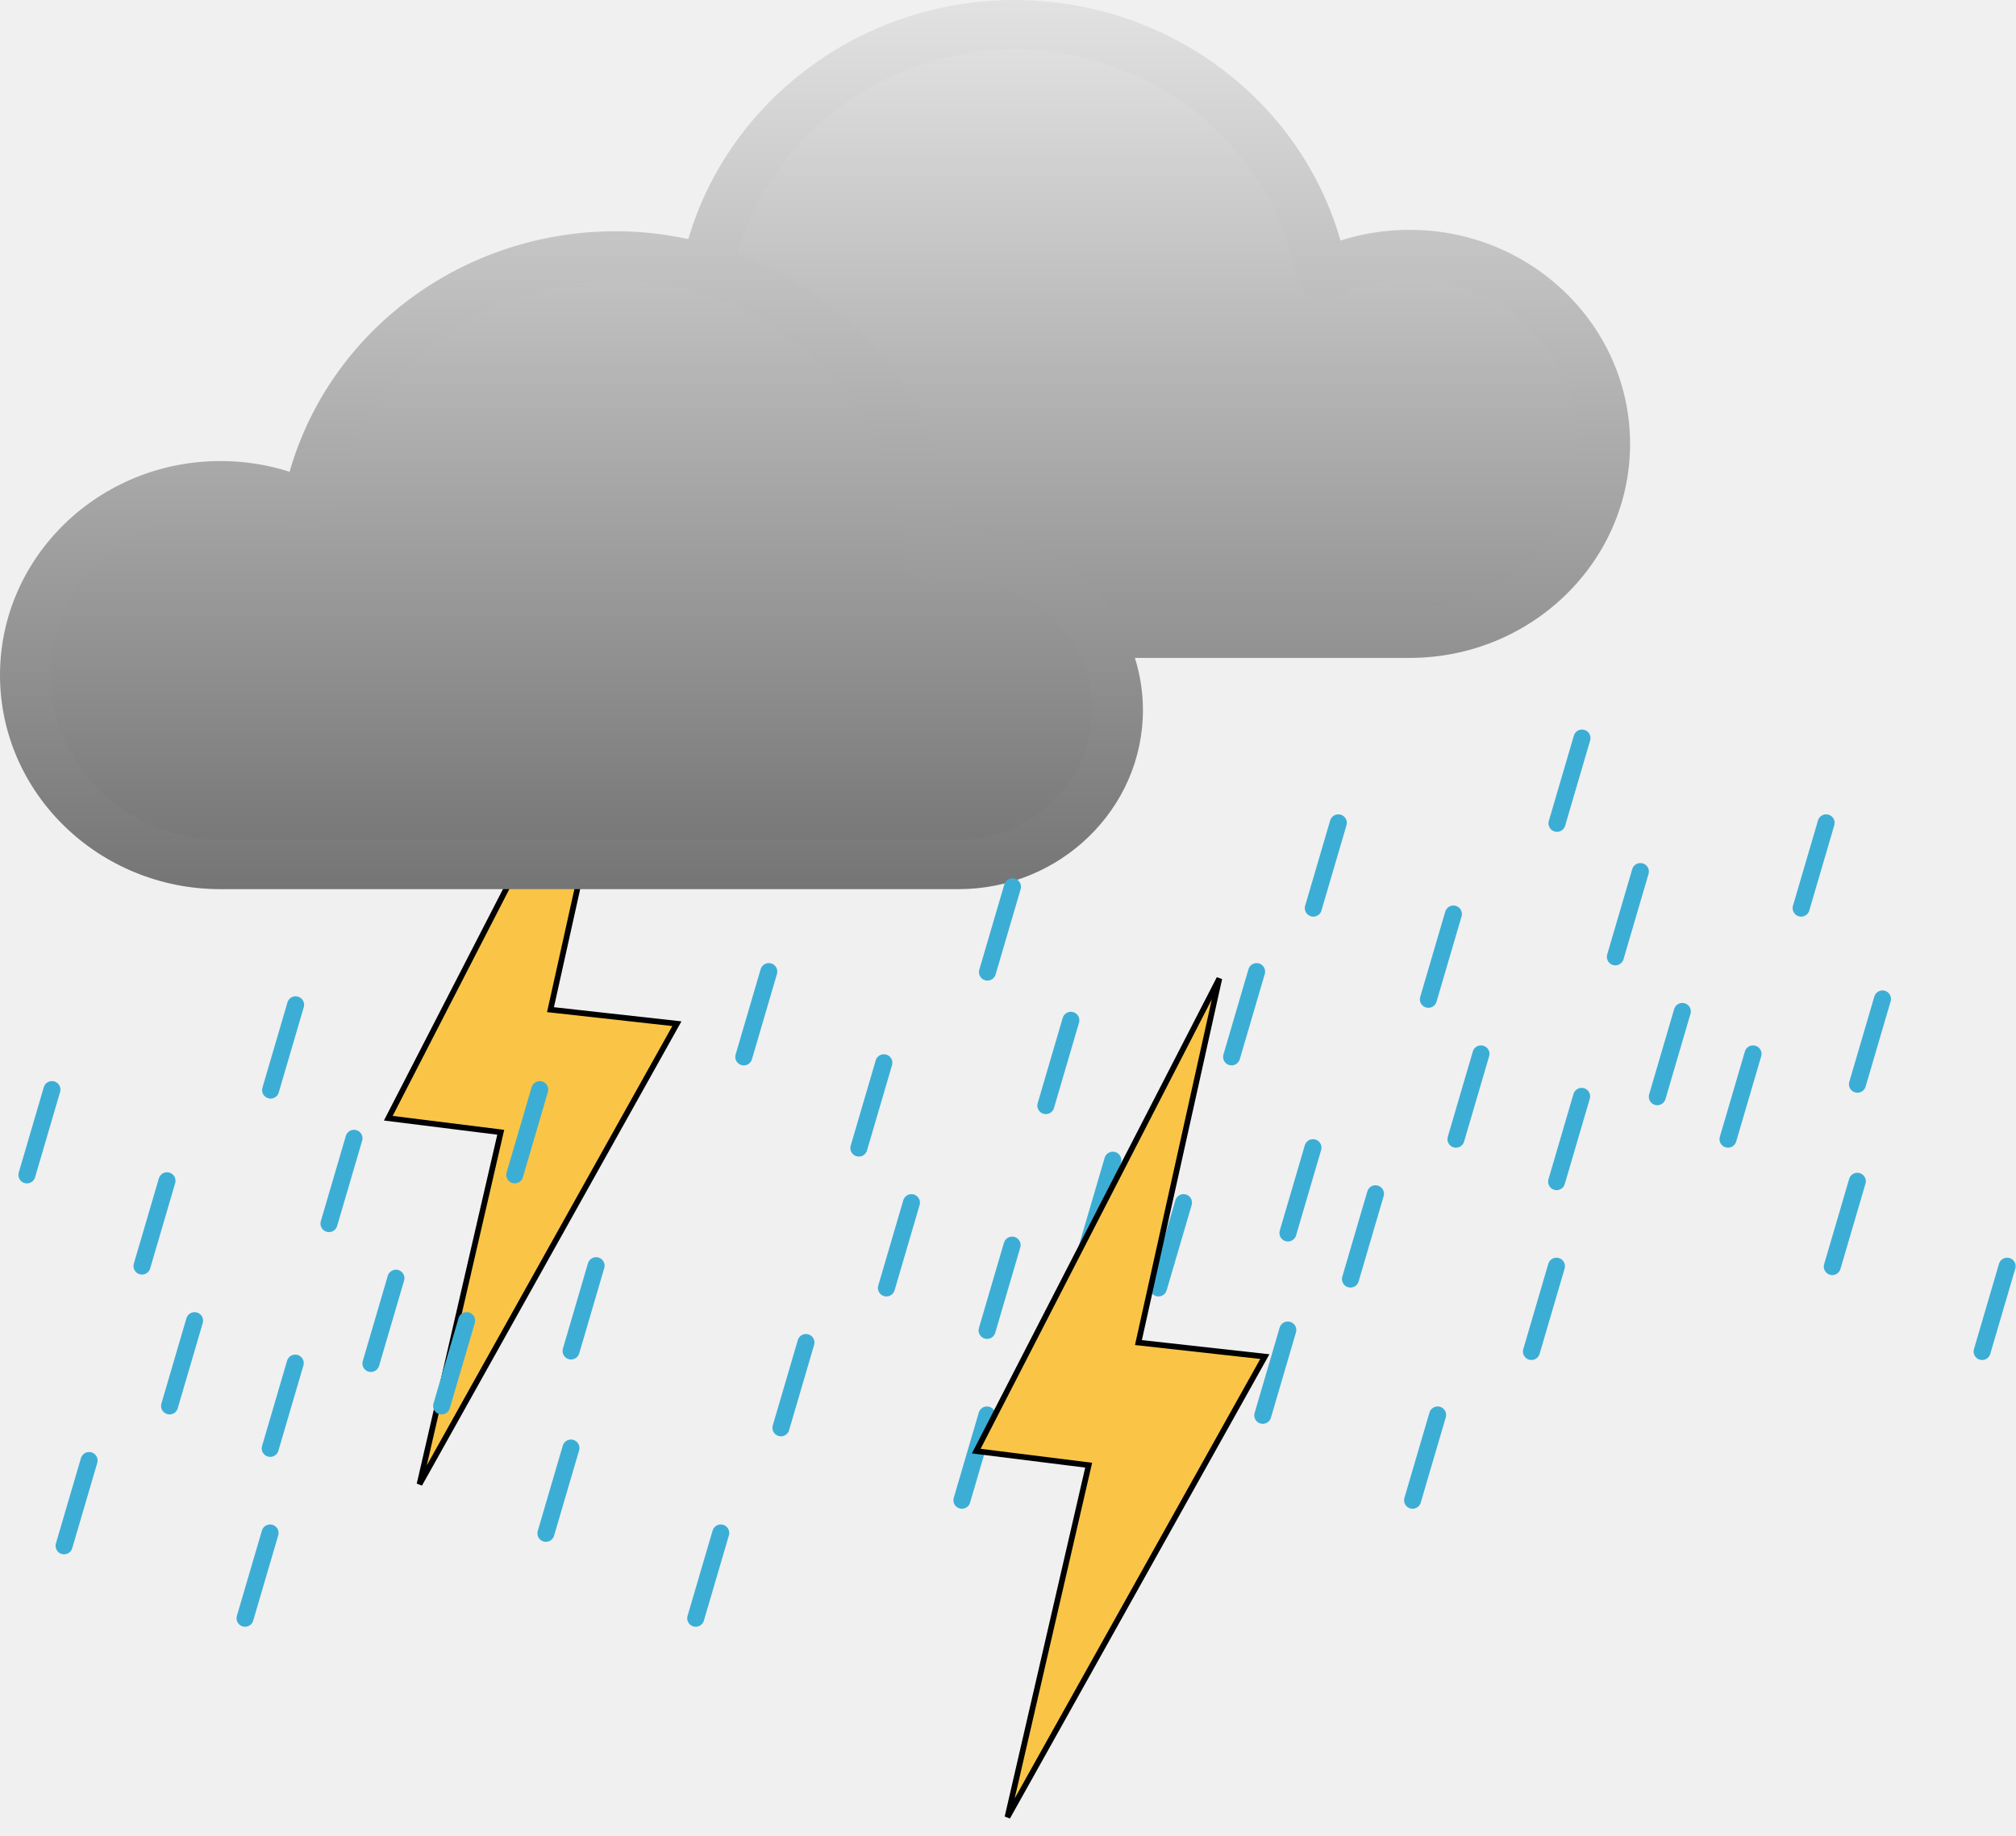
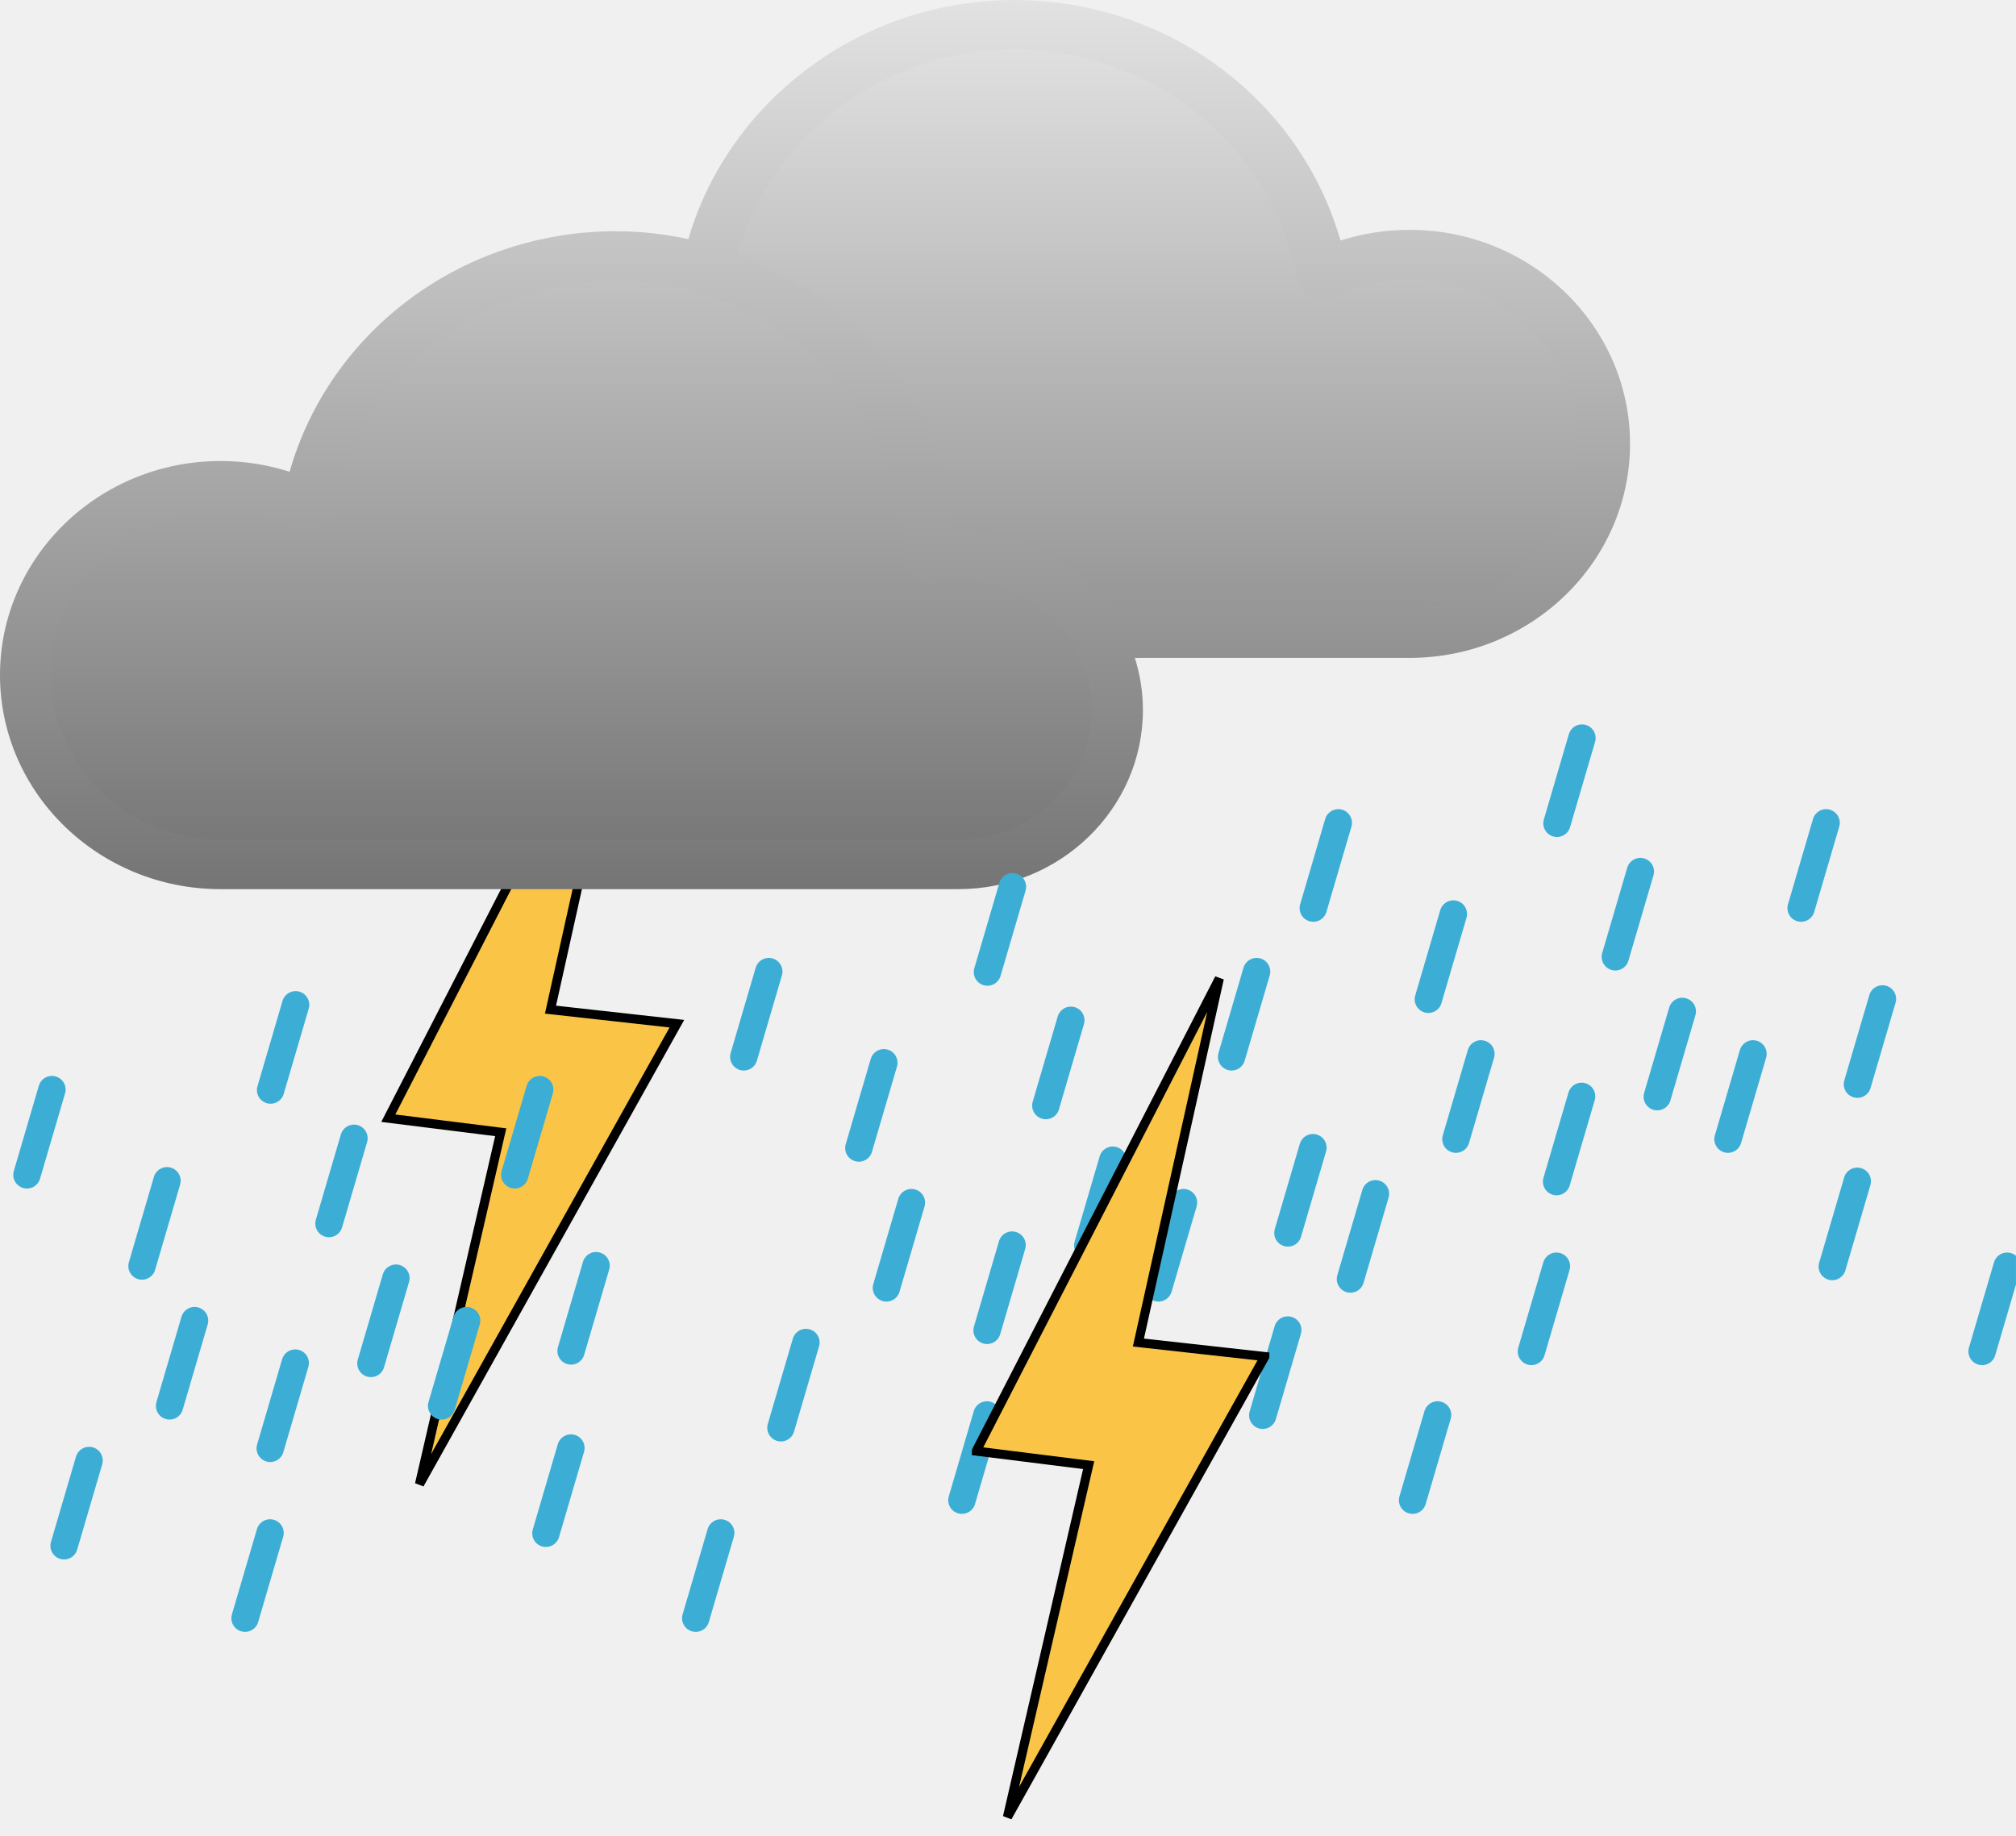
- <svg xmlns="http://www.w3.org/2000/svg" width="1423" height="1296" viewBox="0 0 1423 1296" fill="none">
-   <path d="M390.779 712.988L477.784 722.655L296.108 1047.76L352.949 801.45L353.447 799.29L351.248 799.015L274.087 789.37L445.681 455.715L389.048 710.566L388.564 712.742L390.779 712.988Z" fill="#FAC546" stroke="black" stroke-width="4" />
-   <path d="M294.233 223.851L234.507 309.998L210.354 343.262H200.253H176.978L78.607 363.733C61.626 388.184 26.259 438.109 20.638 442.203C15.017 446.297 18.296 484.85 20.638 503.614L59.723 578.673L104.078 591.893L152.385 611.937H483.509H701.77L749.199 579.952L790.04 507.879L781.257 445.615H992.931L1074.61 423.012L1135.66 326.204L1105.79 233.66L1016.21 175.66L937.597 187.601L908.613 124.057L811.12 32.793L738.22 18.72L621.843 32.793L536.647 109.984L505.906 175.66C497.708 179.641 479.996 187.601 474.726 187.601C469.456 187.601 424.516 179.641 402.704 175.66L294.233 223.851Z" fill="url(#paint0_linear_670_1433)" />
-   <path d="M995.004 162.242C978.168 162.242 961.822 164.783 946.195 169.812C917.754 70.245 824.125 0 715.783 0C608.779 0 514.742 70.103 485.862 168.789C469.371 165.271 452.328 163.232 434.788 163.232C326.466 163.232 232.853 233.458 204.411 333.043C188.785 327.997 172.441 325.455 155.603 325.455C69.805 325.455 0 393.228 0 476.547C0 559.885 69.805 627.673 155.603 627.673H676.526C748.334 627.673 806.744 570.933 806.744 501.202C806.744 488.4 804.716 476.069 801.059 464.425H995.004C1080.8 464.425 1150.59 396.655 1150.59 313.334C1150.59 230.013 1080.8 162.242 995.004 162.242ZM676.526 592.756H155.603C89.626 592.756 35.956 540.62 35.956 476.547C35.956 412.493 89.626 360.372 155.603 360.372C174.442 360.372 192.438 364.5 209.116 372.649C214.173 375.121 220.124 375.121 225.216 372.665C230.289 370.21 233.872 365.573 234.89 360.151C252.359 266.278 336.436 198.149 434.788 198.149C546.115 198.149 637.269 286.072 637.954 394.148C637.99 399.314 640.377 404.207 644.467 407.498C648.575 410.788 654.001 412.135 659.199 411.215C664.957 410.192 670.785 409.663 676.526 409.663C728.495 409.663 770.788 450.734 770.788 501.202C770.788 551.685 728.495 592.756 676.526 592.756ZM995.004 429.508H783.709C759.583 395.661 718.86 373.753 672.981 374.797C664.781 285.147 603.606 209.965 520.33 178.767C544.69 94.686 624.699 34.917 715.783 34.917C814.153 34.917 898.248 103.047 915.718 196.92C916.737 202.343 920.318 206.98 925.373 209.435C930.431 211.891 936.417 211.907 941.473 209.419C958.169 201.285 976.183 197.159 995.004 197.159C1060.96 197.159 1114.63 249.28 1114.63 313.334C1114.63 377.389 1060.96 429.508 995.004 429.508Z" fill="url(#paint1_linear_670_1433)" />
-   <path d="M696.998 686.215L714.664 626" stroke="#3CAED6" stroke-width="12" stroke-linecap="round" />
-   <path d="M997.079 1059.05L1014.75 998.838" stroke="#3CAED6" stroke-width="12" stroke-linecap="round" />
-   <path d="M817.722 909.178L835.388 848.963" stroke="#3CAED6" stroke-width="12" stroke-linecap="round" />
-   <path d="M606.223 810.437L623.889 750.222" stroke="#3CAED6" stroke-width="12" stroke-linecap="round" />
-   <path d="M869.328 746.075L886.994 685.861" stroke="#3CAED6" stroke-width="12" stroke-linecap="round" />
-   <path d="M625.683 909.178L643.349 848.963" stroke="#3CAED6" stroke-width="12" stroke-linecap="round" />
-   <path d="M551.226 1007.92L568.892 947.703" stroke="#3CAED6" stroke-width="12" stroke-linecap="round" />
-   <path d="M678.967 1059.05L696.633 998.838" stroke="#3CAED6" stroke-width="12" stroke-linecap="round" />
-   <path d="M767.812 879.2L785.478 818.986" stroke="#3CAED6" stroke-width="12" stroke-linecap="round" />
-   <path d="M525 746.075L542.666 685.861" stroke="#3CAED6" stroke-width="12" stroke-linecap="round" />
-   <path d="M738.204 780.457L755.87 720.243" stroke="#3CAED6" stroke-width="12" stroke-linecap="round" />
-   <path d="M696.736 939.153L714.402 878.939" stroke="#3CAED6" stroke-width="12" stroke-linecap="round" />
-   <path d="M891.332 999.103L908.998 938.888" stroke="#3CAED6" stroke-width="12" stroke-linecap="round" />
-   <path d="M909.093 870.384L926.759 810.169" stroke="#3CAED6" stroke-width="12" stroke-linecap="round" />
-   <path d="M1099 581.215L1116.66 521" stroke="#3CAED6" stroke-width="12" stroke-linecap="round" />
-   <path d="M1399.08 954.053L1416.75 893.838" stroke="#3CAED6" stroke-width="12" stroke-linecap="round" />
-   <path d="M1219.72 804.178L1237.39 743.963" stroke="#3CAED6" stroke-width="12" stroke-linecap="round" />
-   <path d="M1008.22 705.437L1025.89 645.222" stroke="#3CAED6" stroke-width="12" stroke-linecap="round" />
-   <path d="M1271.33 641.075L1288.99 580.861" stroke="#3CAED6" stroke-width="12" stroke-linecap="round" />
-   <path d="M1027.68 804.178L1045.35 743.963" stroke="#3CAED6" stroke-width="12" stroke-linecap="round" />
-   <path d="M953.226 902.917L970.892 842.703" stroke="#3CAED6" stroke-width="12" stroke-linecap="round" />
-   <path d="M1080.97 954.053L1098.63 893.838" stroke="#3CAED6" stroke-width="12" stroke-linecap="round" />
-   <path d="M1169.81 774.2L1187.48 713.986" stroke="#3CAED6" stroke-width="12" stroke-linecap="round" />
-   <path d="M927 641.075L944.666 580.861" stroke="#3CAED6" stroke-width="12" stroke-linecap="round" />
-   <path d="M1140.2 675.457L1157.87 615.243" stroke="#3CAED6" stroke-width="12" stroke-linecap="round" />
-   <path d="M1098.74 834.153L1116.4 773.939" stroke="#3CAED6" stroke-width="12" stroke-linecap="round" />
-   <path d="M1293.33 894.103L1311 833.888" stroke="#3CAED6" stroke-width="12" stroke-linecap="round" />
-   <path d="M1311.09 765.384L1328.76 705.169" stroke="#3CAED6" stroke-width="12" stroke-linecap="round" />
-   <path d="M190.998 769.514L208.664 709.299" stroke="#3CAED6" stroke-width="12" stroke-linecap="round" />
-   <path d="M491.079 1142.35L508.745 1082.14" stroke="#3CAED6" stroke-width="12" stroke-linecap="round" />
-   <path d="M311.722 992.479L329.388 932.264" stroke="#3CAED6" stroke-width="12" stroke-linecap="round" />
-   <path d="M100.223 893.737L117.889 833.523" stroke="#3CAED6" stroke-width="12" stroke-linecap="round" />
-   <path d="M363.328 829.377L380.994 769.163" stroke="#3CAED6" stroke-width="12" stroke-linecap="round" />
-   <path d="M119.683 992.479L137.349 932.264" stroke="#3CAED6" stroke-width="12" stroke-linecap="round" />
-   <path d="M45.226 1091.22L62.892 1031.01" stroke="#3CAED6" stroke-width="12" stroke-linecap="round" />
-   <path d="M172.967 1142.35L190.633 1082.14" stroke="#3CAED6" stroke-width="12" stroke-linecap="round" />
-   <path d="M261.812 962.502L279.477 902.288" stroke="#3CAED6" stroke-width="12" stroke-linecap="round" />
-   <path d="M19 829.377L36.666 769.163" stroke="#3CAED6" stroke-width="12" stroke-linecap="round" />
-   <path d="M232.204 863.759L249.87 803.544" stroke="#3CAED6" stroke-width="12" stroke-linecap="round" />
-   <path d="M190.736 1022.45L208.402 962.238" stroke="#3CAED6" stroke-width="12" stroke-linecap="round" />
-   <path d="M385.332 1082.4L402.998 1022.19" stroke="#3CAED6" stroke-width="12" stroke-linecap="round" />
-   <path d="M403.094 953.685L420.76 893.47" stroke="#3CAED6" stroke-width="12" stroke-linecap="round" />
-   <g clip-path="url(#clip0_670_1433)">
-     <path d="M805.779 947.988L892.784 957.655L711.108 1282.76L767.949 1036.45L768.447 1034.29L766.248 1034.02L689.087 1024.37L860.681 690.715L804.048 945.566L803.564 947.742L805.779 947.988Z" fill="#FAC546" stroke="black" stroke-width="4" />
+ <svg xmlns="http://www.w3.org/2000/svg" width="885" height="806" viewBox="0 0 885 806" fill="none">
+   <g clip-path="url(#clip0_673_2052)">
+     <path d="M243.03 443.417L297.14 449.429L184.153 651.616L219.503 498.432L219.813 497.089L218.445 496.918L170.458 490.92L277.175 283.415L241.954 441.91L241.653 443.264L243.03 443.417Z" fill="#FAC546" stroke="black" stroke-width="4" />
+     <path d="M182.987 139.216L145.843 192.792L130.822 213.479H124.54H110.065L48.886 226.21C38.326 241.416 16.331 272.465 12.835 275.012C9.339 277.558 11.378 301.534 12.835 313.204L37.142 359.884L64.727 368.106L94.77 380.571H300.7H436.44L465.937 360.68L491.336 315.856L485.874 277.134H617.517L668.314 263.076L706.282 202.87L687.705 145.316L631.994 109.245L583.104 116.671L565.078 77.152L504.446 20.394L459.109 11.642L386.732 20.394L333.748 68.4L314.629 109.245C309.531 111.721 298.516 116.671 295.238 116.671C291.961 116.671 264.012 111.721 250.447 109.245L182.987 139.216Z" fill="url(#paint0_linear_673_2052)" />
+     <path d="M618.806 100.901C608.336 100.901 598.17 102.481 588.451 105.608C570.764 43.686 512.535 0 445.155 0C378.608 0 320.125 43.598 302.164 104.972C291.908 102.784 281.309 101.516 270.401 101.516C203.034 101.516 144.814 145.191 127.126 207.124C117.408 203.986 107.243 202.405 96.772 202.405C43.413 202.405 0 244.554 0 296.371C0 348.2 43.413 390.358 96.772 390.358H420.741C465.399 390.358 501.725 355.071 501.725 311.704C501.725 303.743 500.464 296.074 498.189 288.832H618.806C672.164 288.832 715.567 246.685 715.567 194.867C715.567 143.048 672.164 100.901 618.806 100.901ZM420.741 368.643H96.772C55.739 368.643 22.361 336.219 22.361 296.371C22.361 256.535 55.739 224.12 96.772 224.12C108.488 224.12 119.68 226.687 130.052 231.755C133.197 233.293 136.898 233.293 140.065 231.765C143.22 230.239 145.448 227.355 146.081 223.983C156.945 165.602 209.234 123.232 270.401 123.232C339.636 123.232 396.326 177.912 396.752 245.126C396.775 248.339 398.259 251.382 400.803 253.429C403.358 255.475 406.732 256.312 409.965 255.74C413.546 255.104 417.17 254.775 420.741 254.775C453.061 254.775 479.364 280.318 479.364 311.704C479.364 343.1 453.061 368.643 420.741 368.643ZM618.806 267.117H487.399C472.395 246.067 447.069 232.442 418.536 233.091C413.436 177.337 375.391 130.58 323.6 111.178C338.75 58.887 388.509 21.715 445.155 21.715C506.333 21.715 558.633 64.086 569.497 122.467C570.131 125.84 572.358 128.724 575.502 130.25C578.648 131.778 582.37 131.788 585.515 130.241C595.898 125.182 607.101 122.616 618.806 122.616C659.825 122.616 693.204 155.031 693.204 194.867C693.204 234.703 659.825 267.117 618.806 267.117Z" fill="url(#paint1_linear_673_2052)" />
+     <path d="M433.473 426.767L444.459 389.318" stroke="#3CAED6" stroke-width="12" stroke-linecap="round" />
+     <path d="M620.097 658.638L631.087 621.191" stroke="#3CAED6" stroke-width="12" stroke-linecap="round" />
+     <path d="M508.553 565.43L519.539 527.981" stroke="#3CAED6" stroke-width="12" stroke-linecap="round" />
+     <path d="M377.019 504.022L388.005 466.573" stroke="#3CAED6" stroke-width="12" stroke-linecap="round" />
+     <path d="M540.646 463.994L551.633 426.546" stroke="#3CAED6" stroke-width="12" stroke-linecap="round" />
+     <path d="M389.121 565.43L400.108 527.981" stroke="#3CAED6" stroke-width="12" stroke-linecap="round" />
+     <path d="M342.814 626.839L353.801 589.39" stroke="#3CAED6" stroke-width="12" stroke-linecap="round" />
+     <path d="M422.259 658.638L433.246 621.191" stroke="#3CAED6" stroke-width="12" stroke-linecap="round" />
+     <path d="M477.513 546.787L488.499 509.339" stroke="#3CAED6" stroke-width="12" stroke-linecap="round" />
+     <path d="M326.505 463.994L337.492 426.546" stroke="#3CAED6" stroke-width="12" stroke-linecap="round" />
+     <path d="M459.099 485.377L470.085 447.929" stroke="#3CAED6" stroke-width="12" stroke-linecap="round" />
+     <path d="M433.31 584.072L444.296 546.624" stroke="#3CAED6" stroke-width="12" stroke-linecap="round" />
+     <path d="M554.331 621.356L565.318 583.907" stroke="#3CAED6" stroke-width="12" stroke-linecap="round" />
+     <path d="M565.377 541.304L576.364 503.855" stroke="#3CAED6" stroke-width="12" stroke-linecap="round" />
+     <path d="M683.483 361.465L694.466 324.017" stroke="#3CAED6" stroke-width="12" stroke-linecap="round" />
+     <path d="M870.106 593.338L881.096 555.89" stroke="#3CAED6" stroke-width="12" stroke-linecap="round" />
+     <path d="M758.561 500.129L769.55 462.681" stroke="#3CAED6" stroke-width="12" stroke-linecap="round" />
+     <path d="M627.025 438.721L638.015 401.272" stroke="#3CAED6" stroke-width="12" stroke-linecap="round" />
+     <path d="M790.657 398.693L801.64 361.245" stroke="#3CAED6" stroke-width="12" stroke-linecap="round" />
+     <path d="M639.128 500.129L650.117 462.681" stroke="#3CAED6" stroke-width="12" stroke-linecap="round" />
+     <path d="M592.824 561.537L603.811 524.089" stroke="#3CAED6" stroke-width="12" stroke-linecap="round" />
+     <path d="M672.27 593.338L683.253 555.89" stroke="#3CAED6" stroke-width="12" stroke-linecap="round" />
+     <path d="M727.521 481.485L738.51 444.037" stroke="#3CAED6" stroke-width="12" stroke-linecap="round" />
+     <path d="M576.514 398.693L587.5 361.245" stroke="#3CAED6" stroke-width="12" stroke-linecap="round" />
+     <path d="M709.105 420.076L720.095 382.628" stroke="#3CAED6" stroke-width="12" stroke-linecap="round" />
+     <path d="M683.321 518.771L694.304 481.323" stroke="#3CAED6" stroke-width="12" stroke-linecap="round" />
+     <path d="M804.34 556.055L815.329 518.606" stroke="#3CAED6" stroke-width="12" stroke-linecap="round" />
+     <path d="M815.385 476.002L826.374 438.554" stroke="#3CAED6" stroke-width="12" stroke-linecap="round" />
+     <path d="M118.784 478.572L129.771 441.123" stroke="#3CAED6" stroke-width="12" stroke-linecap="round" />
+     <path d="M305.409 710.443L316.396 672.998" stroke="#3CAED6" stroke-width="12" stroke-linecap="round" />
+     <path d="M193.864 617.236L204.851 579.787" stroke="#3CAED6" stroke-width="12" stroke-linecap="round" />
+     <path d="M62.33 555.827L73.317 518.379" stroke="#3CAED6" stroke-width="12" stroke-linecap="round" />
+     <path d="M225.959 515.8L236.946 478.353" stroke="#3CAED6" stroke-width="12" stroke-linecap="round" />
+     <path d="M74.433 617.236L85.419 579.787" stroke="#3CAED6" stroke-width="12" stroke-linecap="round" />
+     <path d="M28.126 678.645L39.113 641.199" stroke="#3CAED6" stroke-width="12" stroke-linecap="round" />
+     <path d="M107.57 710.443L118.557 672.998" stroke="#3CAED6" stroke-width="12" stroke-linecap="round" />
+     <path d="M162.824 598.593L173.81 561.146" stroke="#3CAED6" stroke-width="12" stroke-linecap="round" />
+     <path d="M11.816 515.8L22.803 478.353" stroke="#3CAED6" stroke-width="12" stroke-linecap="round" />
+     <path d="M144.411 537.184L155.398 499.735" stroke="#3CAED6" stroke-width="12" stroke-linecap="round" />
+     <path d="M118.621 635.875L129.608 598.429" stroke="#3CAED6" stroke-width="12" stroke-linecap="round" />
+     <path d="M239.644 673.159L250.63 635.714" stroke="#3CAED6" stroke-width="12" stroke-linecap="round" />
+     <path d="M250.689 593.11L261.676 555.661" stroke="#3CAED6" stroke-width="12" stroke-linecap="round" />
+     <mask id="mask0_673_2052" style="mask-type:luminance" maskUnits="userSpaceOnUse" x="426" y="420" width="132" height="386">
+       <path d="M557.235 420.414H426.633V806H557.235V420.414Z" fill="white" />
+     </mask>
+     <g mask="url(#mask0_673_2052)">
+       <path d="M501.125 589.567L555.235 595.579L442.248 797.766L477.598 644.583L477.908 643.239L476.54 643.071L428.553 637.07L535.269 429.565L500.049 588.061L499.748 589.414L501.125 589.567Z" fill="#FAC546" stroke="black" stroke-width="4" />
+     </g>
  </g>
  <defs>
-     <linearGradient id="paint0_linear_670_1433" x1="576.595" y1="18.72" x2="576.595" y2="611.937" gradientUnits="userSpaceOnUse">
+     <linearGradient id="paint0_linear_673_2052" x1="358.592" y1="11.642" x2="358.592" y2="380.571" gradientUnits="userSpaceOnUse">
      <stop stop-color="#E2E2E2" />
      <stop offset="1" stop-color="#757575" />
    </linearGradient>
-     <linearGradient id="paint1_linear_670_1433" x1="575.295" y1="0" x2="575.295" y2="627.673" gradientUnits="userSpaceOnUse">
+     <linearGradient id="paint1_linear_673_2052" x1="357.784" y1="0" x2="357.784" y2="390.358" gradientUnits="userSpaceOnUse">
      <stop stop-color="#E2E2E2" />
      <stop offset="1" stop-color="#757575" />
    </linearGradient>
-     <clipPath id="clip0_670_1433">
-       <rect width="210" height="620" fill="white" transform="translate(686 676)" />
+     <clipPath id="clip0_673_2052">
+       <rect width="884.983" height="806" fill="white" />
    </clipPath>
  </defs>
</svg>
